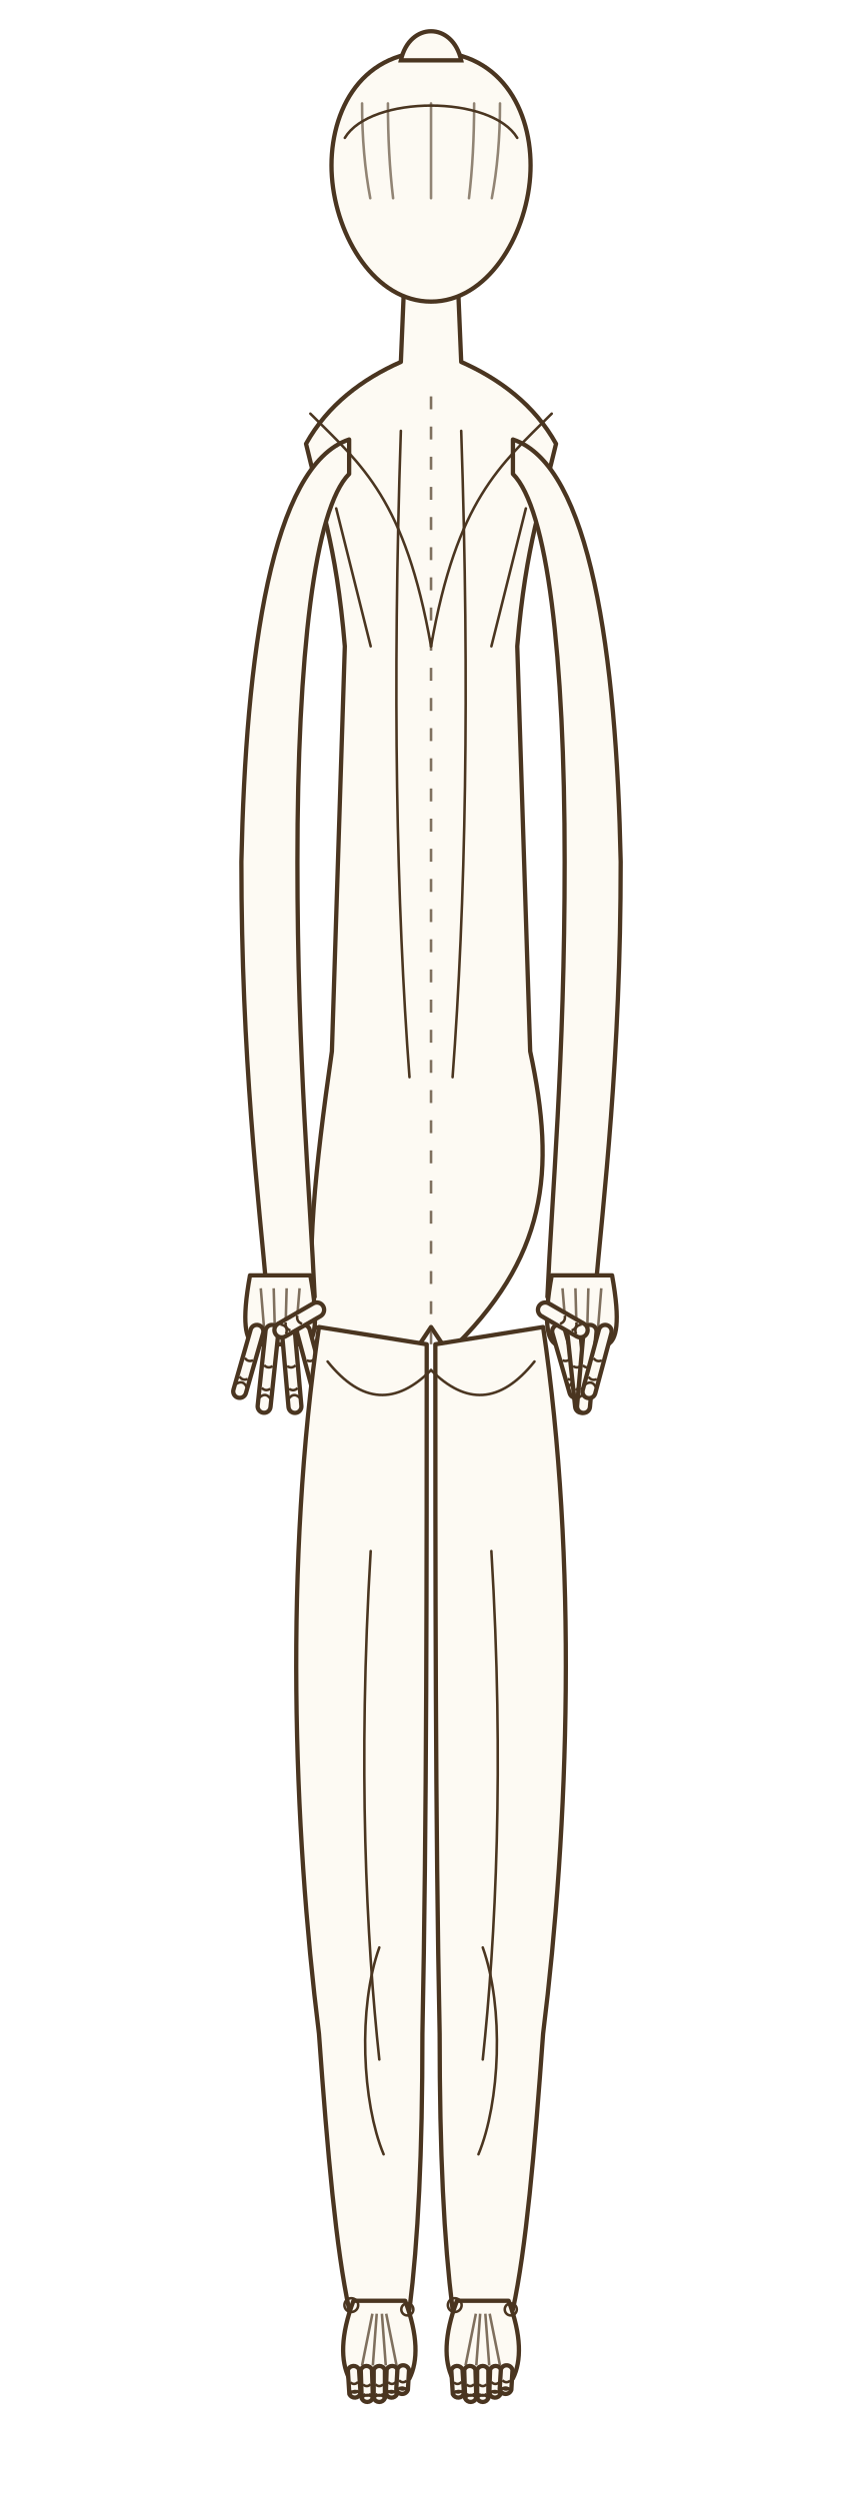
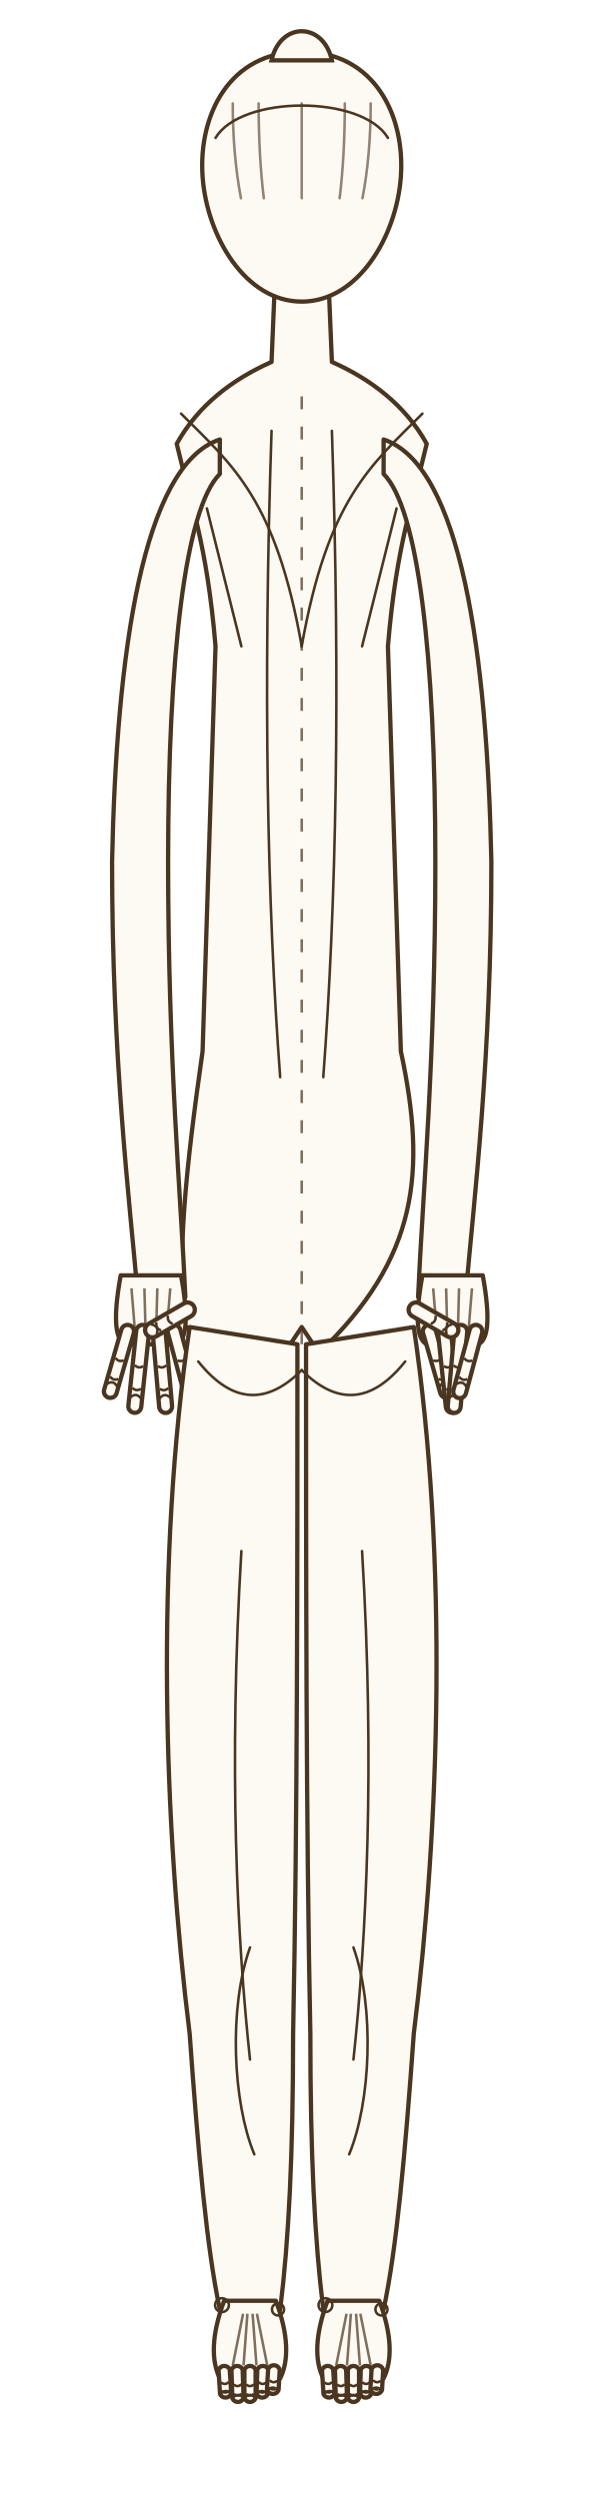
- <svg xmlns="http://www.w3.org/2000/svg" viewBox="0 0 200 580" width="200" height="580">
+ <svg xmlns="http://www.w3.org/2000/svg" viewBox="30 0 140 580">
  <path fill="#fdfaf3" stroke="#4a3520" stroke-width="1.0" stroke-linejoin="round" stroke-linecap="round" d="M 94 60 L 93 84 C 84 88 76 94 71 103 C 74 116 78 126 80 150 L 77 244 C 73 272 71 292 73 308 L 96 314 L 100 308 L 104 314 C 127 292 129 272 123 244 L 120 150 C 122 126 126 116 129 103 C 124 94 116 88 107 84 L 106 60 Z" />
  <path fill="#fdfaf3" stroke="#4a3520" stroke-width="1.0" stroke-linejoin="round" stroke-linecap="round" d="M 81 102 C 63 108 57 152 56 200 C 56 246 60 278 62 301 L 73 301 C 72 278 69 246 69 200 C 69 152 73 118 81 110 Z" />
  <path d="M 58 296 C 56 307, 57 311, 59 312 L 71 312 C 73 311, 74 307, 72 296 Z" fill="#fdfaf3" stroke="#4a3520" stroke-width="1.0" stroke-linejoin="round" />
  <path d="M 60.5 299 L 61.4 310" stroke="#4a3520" stroke-width="0.6" fill="none" opacity="0.7" />
  <path d="M 63.5 299 L 63.8 310" stroke="#4a3520" stroke-width="0.6" fill="none" opacity="0.7" />
  <path d="M 66.5 299 L 66.2 310" stroke="#4a3520" stroke-width="0.6" fill="none" opacity="0.7" />
  <path d="M 69.5 299 L 68.6 310" stroke="#4a3520" stroke-width="0.6" fill="none" opacity="0.7" />
  <g transform="rotate(16 59.6 309)">
    <path d="M 58.1 309.0 L 58.1 323.5 A 1.5 1.5 0 0 0 61.1 323.5 L 61.1 309.0 A 1.5 1.5 0 0 0 58.1 309.0 Z" fill="#fdfaf3" stroke="#4a3520" stroke-width="1.0" stroke-linejoin="round" />
    <path d="M 58.6 315.7 q 1.0 0.8 2.0 0" fill="none" stroke="#4a3520" stroke-width="0.6" />
    <path d="M 58.6 320.2 q 1.0 0.8 2.0 0" fill="none" stroke="#4a3520" stroke-width="0.6" />
    <path d="M 58.3 322.1 q 1.3 -1.5 2.6 0" fill="none" stroke="#4a3520" stroke-width="0.6" />
  </g>
  <g transform="rotate(6 63.1 309)">
    <path d="M 61.6 309.0 L 61.6 326.5 A 1.5 1.5 0 0 0 64.6 326.5 L 64.6 309.0 A 1.5 1.5 0 0 0 61.6 309.0 Z" fill="#fdfaf3" stroke="#4a3520" stroke-width="1.0" stroke-linejoin="round" />
    <path d="M 62.1 317.0 q 1.0 0.8 2.0 0" fill="none" stroke="#4a3520" stroke-width="0.6" />
    <path d="M 62.1 322.3 q 1.0 0.8 2.0 0" fill="none" stroke="#4a3520" stroke-width="0.6" />
    <path d="M 61.8 324.6 q 1.3 -1.5 2.6 0" fill="none" stroke="#4a3520" stroke-width="0.6" />
  </g>
  <g transform="rotate(-5 66.9 309)">
    <path d="M 65.4 309.0 L 65.4 326.5 A 1.5 1.5 0 0 0 68.4 326.5 L 68.4 309.0 A 1.5 1.5 0 0 0 65.4 309.0 Z" fill="#fdfaf3" stroke="#4a3520" stroke-width="1.0" stroke-linejoin="round" />
    <path d="M 65.9 317.0 q 1.0 0.8 2.0 0" fill="none" stroke="#4a3520" stroke-width="0.6" />
    <path d="M 65.9 322.3 q 1.0 0.8 2.0 0" fill="none" stroke="#4a3520" stroke-width="0.6" />
    <path d="M 65.6 324.6 q 1.3 -1.5 2.6 0" fill="none" stroke="#4a3520" stroke-width="0.6" />
  </g>
  <g transform="rotate(-15 70.4 309)">
    <path d="M 68.9 309.0 L 68.9 323.5 A 1.5 1.5 0 0 0 71.9 323.5 L 71.9 309.0 A 1.5 1.5 0 0 0 68.9 309.0 Z" fill="#fdfaf3" stroke="#4a3520" stroke-width="1.0" stroke-linejoin="round" />
    <path d="M 69.4 315.7 q 1.0 0.8 2.0 0" fill="none" stroke="#4a3520" stroke-width="0.6" />
    <path d="M 69.4 320.2 q 1.0 0.8 2.0 0" fill="none" stroke="#4a3520" stroke-width="0.6" />
    <path d="M 69.1 322.1 q 1.3 -1.5 2.6 0" fill="none" stroke="#4a3520" stroke-width="0.6" />
  </g>
  <g transform="rotate(60 73.5 304)">
    <path d="M 71.8 304.0 L 71.8 313.4 A 1.6 1.6 0 0 0 75.2 313.4 L 75.2 304.0 A 1.6 1.6 0 0 0 71.8 304.0 Z" fill="#fdfaf3" stroke="#4a3520" stroke-width="1.0" stroke-linejoin="round" />
    <path d="M 72.4 308.6 q 1.1 0.9 2.2 0" fill="none" stroke="#4a3520" stroke-width="0.6" />
    <path d="M 72.4 311.7 q 1.1 0.9 2.2 0" fill="none" stroke="#4a3520" stroke-width="0.6" />
    <path d="M 72.2 313.0 q 1.3 -1.5 2.6 0" fill="none" stroke="#4a3520" stroke-width="0.6" />
  </g>
  <path fill="#fdfaf3" stroke="#4a3520" stroke-width="1.0" stroke-linejoin="round" stroke-linecap="round" d="M 74 308 C 66 362 68 424 74 472 C 76 500 78 522 81 536 L 95 536 C 97 520 98 500 98 472 C 99 424 99 362 99 312 Z" />
  <path d="M 82 534 C 79 542, 79 548, 81 552 L 95 552 C 97 548, 97 542, 94 534 Z" fill="#fdfaf3" stroke="#4a3520" stroke-width="1.0" stroke-linejoin="round" />
  <circle cx="81.5" cy="535" r="1.6" fill="none" stroke="#4a3520" stroke-width="0.6" />
  <circle cx="94.5" cy="536" r="1.4" fill="none" stroke="#4a3520" stroke-width="0.6" />
  <path d="M 86.4 537 L 84 549" stroke="#4a3520" stroke-width="0.6" fill="none" opacity="0.7" />
  <path d="M 87.4 537 L 86.5 549" stroke="#4a3520" stroke-width="0.6" fill="none" opacity="0.7" />
  <path d="M 88.6 537 L 89.5 549" stroke="#4a3520" stroke-width="0.6" fill="none" opacity="0.7" />
  <path d="M 89.6 537 L 92 549" stroke="#4a3520" stroke-width="0.6" fill="none" opacity="0.7" />
  <g transform="rotate(-3.6 82 550)">
    <path d="M 80.7 550.0 L 80.7 555.6 A 1.4 1.4 0 0 0 83.3 555.6 L 83.3 550.0 A 1.4 1.4 0 0 0 80.7 550.0 Z" fill="#fdfaf3" stroke="#4a3520" stroke-width="1.0" stroke-linejoin="round" />
    <path d="M 81.1 552.9 q 0.9 0.8 1.8 0" fill="none" stroke="#4a3520" stroke-width="0.6" />
    <path d="M 81.1 554.9 q 0.9 0.8 1.8 0" fill="none" stroke="#4a3520" stroke-width="0.6" />
    <path d="M 80.7 555.7 q 1.3 -1.5 2.6 0" fill="none" stroke="#4a3520" stroke-width="0.6" />
  </g>
  <g transform="rotate(-1.8 85 550)">
    <path d="M 83.7 550.0 L 83.7 556.6 A 1.4 1.4 0 0 0 86.3 556.6 L 86.3 550.0 A 1.4 1.4 0 0 0 83.7 550.0 Z" fill="#fdfaf3" stroke="#4a3520" stroke-width="1.0" stroke-linejoin="round" />
    <path d="M 84.1 553.4 q 0.9 0.8 1.8 0" fill="none" stroke="#4a3520" stroke-width="0.6" />
    <path d="M 84.1 555.6 q 0.9 0.8 1.8 0" fill="none" stroke="#4a3520" stroke-width="0.6" />
    <path d="M 83.7 556.6 q 1.3 -1.5 2.6 0" fill="none" stroke="#4a3520" stroke-width="0.6" />
  </g>
  <g transform="rotate(0.0 88 550)">
    <path d="M 86.7 550.0 L 86.7 556.6 A 1.4 1.4 0 0 0 89.3 556.6 L 89.3 550.0 A 1.4 1.4 0 0 0 86.7 550.0 Z" fill="#fdfaf3" stroke="#4a3520" stroke-width="1.0" stroke-linejoin="round" />
    <path d="M 87.1 553.4 q 0.9 0.8 1.8 0" fill="none" stroke="#4a3520" stroke-width="0.6" />
    <path d="M 87.1 555.6 q 0.9 0.8 1.8 0" fill="none" stroke="#4a3520" stroke-width="0.6" />
    <path d="M 86.7 556.6 q 1.3 -1.5 2.6 0" fill="none" stroke="#4a3520" stroke-width="0.6" />
  </g>
  <g transform="rotate(1.8 91 550)">
    <path d="M 89.7 550.0 L 89.7 555.6 A 1.4 1.4 0 0 0 92.3 555.6 L 92.3 550.0 A 1.4 1.4 0 0 0 89.7 550.0 Z" fill="#fdfaf3" stroke="#4a3520" stroke-width="1.0" stroke-linejoin="round" />
    <path d="M 90.1 552.9 q 0.9 0.8 1.8 0" fill="none" stroke="#4a3520" stroke-width="0.6" />
    <path d="M 90.1 554.9 q 0.9 0.8 1.8 0" fill="none" stroke="#4a3520" stroke-width="0.6" />
    <path d="M 89.7 555.7 q 1.3 -1.5 2.6 0" fill="none" stroke="#4a3520" stroke-width="0.6" />
  </g>
  <g transform="rotate(3.36 93.6 550)">
    <path d="M 92.2 550.0 L 92.2 554.6 A 1.4 1.4 0 0 0 94.9 554.6 L 94.9 550.0 A 1.4 1.4 0 0 0 92.2 550.0 Z" fill="#fdfaf3" stroke="#4a3520" stroke-width="1.0" stroke-linejoin="round" />
    <path d="M 92.7 552.5 q 0.9 0.8 1.8 0" fill="none" stroke="#4a3520" stroke-width="0.6" />
    <path d="M 92.7 554.2 q 0.9 0.8 1.8 0" fill="none" stroke="#4a3520" stroke-width="0.6" />
    <path d="M 92.3 554.9 q 1.3 -1.5 2.6 0" fill="none" stroke="#4a3520" stroke-width="0.6" />
  </g>
  <path fill="#fdfaf3" stroke="#4a3520" stroke-width="1.0" stroke-linejoin="round" stroke-linecap="round" d="M 119 102 C 137 108 143 152 144 200 C 144 246 140 278 138 301 L 127 301 C 128 278 131 246 131 200 C 131 152 127 118 119 110 Z" />
  <path d="M 128 296 C 126 307, 127 311, 129 312 L 141 312 C 143 311, 144 307, 142 296 Z" fill="#fdfaf3" stroke="#4a3520" stroke-width="1.0" stroke-linejoin="round" />
  <path d="M 130.5 299 L 131.4 310" stroke="#4a3520" stroke-width="0.6" fill="none" opacity="0.7" />
  <path d="M 133.5 299 L 133.8 310" stroke="#4a3520" stroke-width="0.6" fill="none" opacity="0.7" />
  <path d="M 136.5 299 L 136.2 310" stroke="#4a3520" stroke-width="0.6" fill="none" opacity="0.7" />
  <path d="M 139.5 299 L 138.6 310" stroke="#4a3520" stroke-width="0.6" fill="none" opacity="0.7" />
  <g transform="rotate(-16 129.6 309)">
    <path d="M 128.1 309.0 L 128.1 323.5 A 1.5 1.5 0 0 0 131.1 323.5 L 131.1 309.0 A 1.5 1.5 0 0 0 128.1 309.0 Z" fill="#fdfaf3" stroke="#4a3520" stroke-width="1.0" stroke-linejoin="round" />
    <path d="M 128.6 315.7 q 1.0 0.8 2.0 0" fill="none" stroke="#4a3520" stroke-width="0.6" />
    <path d="M 128.6 320.2 q 1.0 0.8 2.0 0" fill="none" stroke="#4a3520" stroke-width="0.6" />
    <path d="M 128.3 322.1 q 1.3 -1.5 2.6 0" fill="none" stroke="#4a3520" stroke-width="0.6" />
  </g>
  <g transform="rotate(-6 133.1 309)">
    <path d="M 131.6 309.0 L 131.6 326.5 A 1.5 1.5 0 0 0 134.6 326.5 L 134.6 309.0 A 1.5 1.5 0 0 0 131.6 309.0 Z" fill="#fdfaf3" stroke="#4a3520" stroke-width="1.0" stroke-linejoin="round" />
    <path d="M 132.1 317.0 q 1.0 0.8 2.0 0" fill="none" stroke="#4a3520" stroke-width="0.6" />
    <path d="M 132.1 322.3 q 1.0 0.8 2.0 0" fill="none" stroke="#4a3520" stroke-width="0.6" />
    <path d="M 131.8 324.6 q 1.3 -1.5 2.6 0" fill="none" stroke="#4a3520" stroke-width="0.6" />
  </g>
  <g transform="rotate(5 136.9 309)">
    <path d="M 135.4 309.0 L 135.4 326.5 A 1.5 1.5 0 0 0 138.4 326.5 L 138.4 309.0 A 1.5 1.5 0 0 0 135.4 309.0 Z" fill="#fdfaf3" stroke="#4a3520" stroke-width="1.0" stroke-linejoin="round" />
    <path d="M 135.9 317.0 q 1.0 0.8 2.0 0" fill="none" stroke="#4a3520" stroke-width="0.6" />
    <path d="M 135.9 322.3 q 1.0 0.8 2.0 0" fill="none" stroke="#4a3520" stroke-width="0.6" />
    <path d="M 135.6 324.6 q 1.3 -1.5 2.6 0" fill="none" stroke="#4a3520" stroke-width="0.6" />
  </g>
  <g transform="rotate(15 140.4 309)">
    <path d="M 138.9 309.0 L 138.9 323.5 A 1.5 1.5 0 0 0 141.9 323.5 L 141.9 309.0 A 1.5 1.5 0 0 0 138.9 309.0 Z" fill="#fdfaf3" stroke="#4a3520" stroke-width="1.0" stroke-linejoin="round" />
    <path d="M 139.4 315.7 q 1.0 0.8 2.0 0" fill="none" stroke="#4a3520" stroke-width="0.6" />
    <path d="M 139.4 320.2 q 1.0 0.8 2.0 0" fill="none" stroke="#4a3520" stroke-width="0.6" />
    <path d="M 139.1 322.1 q 1.3 -1.5 2.6 0" fill="none" stroke="#4a3520" stroke-width="0.6" />
  </g>
  <g transform="rotate(-60 126.5 304)">
    <path d="M 124.8 304.0 L 124.8 313.4 A 1.6 1.6 0 0 0 128.2 313.4 L 128.2 304.0 A 1.6 1.6 0 0 0 124.8 304.0 Z" fill="#fdfaf3" stroke="#4a3520" stroke-width="1.0" stroke-linejoin="round" />
    <path d="M 125.4 308.6 q 1.1 0.9 2.2 0" fill="none" stroke="#4a3520" stroke-width="0.6" />
    <path d="M 125.4 311.7 q 1.1 0.9 2.2 0" fill="none" stroke="#4a3520" stroke-width="0.6" />
    <path d="M 125.2 313.0 q 1.3 -1.5 2.6 0" fill="none" stroke="#4a3520" stroke-width="0.6" />
  </g>
  <path fill="#fdfaf3" stroke="#4a3520" stroke-width="1.0" stroke-linejoin="round" stroke-linecap="round" d="M 126 308 C 134 362 132 424 126 472 C 124 500 122 522 119 536 L 105 536 C 103 520 102 500 102 472 C 101 424 101 362 101 312 Z" />
  <path d="M 106 534 C 103 542, 103 548, 105 552 L 119 552 C 121 548, 121 542, 118 534 Z" fill="#fdfaf3" stroke="#4a3520" stroke-width="1.0" stroke-linejoin="round" />
  <circle cx="105.5" cy="535" r="1.6" fill="none" stroke="#4a3520" stroke-width="0.6" />
  <circle cx="118.5" cy="536" r="1.4" fill="none" stroke="#4a3520" stroke-width="0.6" />
  <path d="M 110.4 537 L 108 549" stroke="#4a3520" stroke-width="0.6" fill="none" opacity="0.7" />
  <path d="M 111.4 537 L 110.5 549" stroke="#4a3520" stroke-width="0.6" fill="none" opacity="0.7" />
  <path d="M 112.6 537 L 113.5 549" stroke="#4a3520" stroke-width="0.6" fill="none" opacity="0.7" />
  <path d="M 113.6 537 L 116 549" stroke="#4a3520" stroke-width="0.6" fill="none" opacity="0.7" />
  <g transform="rotate(-3.6 106 550)">
    <path d="M 104.7 550.0 L 104.7 555.6 A 1.4 1.4 0 0 0 107.3 555.6 L 107.3 550.0 A 1.4 1.4 0 0 0 104.7 550.0 Z" fill="#fdfaf3" stroke="#4a3520" stroke-width="1.0" stroke-linejoin="round" />
    <path d="M 105.1 552.9 q 0.9 0.8 1.8 0" fill="none" stroke="#4a3520" stroke-width="0.6" />
    <path d="M 105.1 554.9 q 0.9 0.8 1.8 0" fill="none" stroke="#4a3520" stroke-width="0.6" />
    <path d="M 104.7 555.7 q 1.3 -1.5 2.6 0" fill="none" stroke="#4a3520" stroke-width="0.6" />
  </g>
  <g transform="rotate(-1.8 109 550)">
    <path d="M 107.7 550.0 L 107.7 556.6 A 1.4 1.4 0 0 0 110.3 556.6 L 110.3 550.0 A 1.4 1.4 0 0 0 107.7 550.0 Z" fill="#fdfaf3" stroke="#4a3520" stroke-width="1.0" stroke-linejoin="round" />
    <path d="M 108.1 553.4 q 0.9 0.8 1.8 0" fill="none" stroke="#4a3520" stroke-width="0.6" />
    <path d="M 108.1 555.6 q 0.9 0.8 1.8 0" fill="none" stroke="#4a3520" stroke-width="0.6" />
    <path d="M 107.7 556.6 q 1.3 -1.5 2.6 0" fill="none" stroke="#4a3520" stroke-width="0.6" />
  </g>
  <g transform="rotate(0.0 112 550)">
    <path d="M 110.7 550.0 L 110.7 556.6 A 1.4 1.4 0 0 0 113.3 556.6 L 113.3 550.0 A 1.4 1.4 0 0 0 110.7 550.0 Z" fill="#fdfaf3" stroke="#4a3520" stroke-width="1.0" stroke-linejoin="round" />
    <path d="M 111.1 553.4 q 0.9 0.8 1.8 0" fill="none" stroke="#4a3520" stroke-width="0.6" />
    <path d="M 111.1 555.6 q 0.9 0.8 1.8 0" fill="none" stroke="#4a3520" stroke-width="0.6" />
    <path d="M 110.7 556.6 q 1.3 -1.5 2.6 0" fill="none" stroke="#4a3520" stroke-width="0.6" />
  </g>
  <g transform="rotate(1.8 115 550)">
    <path d="M 113.7 550.0 L 113.7 555.6 A 1.4 1.4 0 0 0 116.3 555.6 L 116.3 550.0 A 1.4 1.4 0 0 0 113.7 550.0 Z" fill="#fdfaf3" stroke="#4a3520" stroke-width="1.0" stroke-linejoin="round" />
    <path d="M 114.1 552.9 q 0.9 0.8 1.8 0" fill="none" stroke="#4a3520" stroke-width="0.6" />
    <path d="M 114.1 554.9 q 0.9 0.8 1.8 0" fill="none" stroke="#4a3520" stroke-width="0.6" />
    <path d="M 113.7 555.7 q 1.3 -1.5 2.6 0" fill="none" stroke="#4a3520" stroke-width="0.6" />
  </g>
  <g transform="rotate(3.36 117.6 550)">
    <path d="M 116.2 550.0 L 116.2 554.6 A 1.4 1.4 0 0 0 118.9 554.6 L 118.9 550.0 A 1.4 1.4 0 0 0 116.2 550.0 Z" fill="#fdfaf3" stroke="#4a3520" stroke-width="1.0" stroke-linejoin="round" />
    <path d="M 116.7 552.5 q 0.9 0.8 1.8 0" fill="none" stroke="#4a3520" stroke-width="0.6" />
    <path d="M 116.7 554.2 q 0.9 0.8 1.8 0" fill="none" stroke="#4a3520" stroke-width="0.6" />
    <path d="M 116.3 554.9 q 1.3 -1.5 2.6 0" fill="none" stroke="#4a3520" stroke-width="0.6" />
  </g>
  <path fill="#fdfaf3" stroke="#4a3520" stroke-width="1.0" stroke-linejoin="round" stroke-linecap="round" d="M 100 12 C 83 12 76 27 77 41 C 78 55 87 70 100 70 C 113 70 122 55 123 41 C 124 27 117 12 100 12 Z" />
  <path fill="none" stroke="#4a3520" stroke-width="0.6" stroke-linecap="round" d="M 72 96 C 84 108 94 116 100 150" />
  <path fill="none" stroke="#4a3520" stroke-width="0.6" stroke-linecap="round" d="M 78 118 L 86 150" />
  <path fill="none" stroke="#4a3520" stroke-width="0.6" stroke-linecap="round" d="M 93 100 C 91 160 92 210 95 250" />
  <path fill="none" stroke="#4a3520" stroke-width="0.6" stroke-linecap="round" d="M 76 316 C 84 326 92 326 100 318" />
  <path fill="none" stroke="#4a3520" stroke-width="0.6" stroke-linecap="round" d="M 86 360 C 83 410 85 450 88 478" />
  <path fill="none" stroke="#4a3520" stroke-width="0.6" stroke-linecap="round" d="M 88 452 C 83 466 84 488 89 500" />
  <path fill="none" stroke="#4a3520" stroke-width="0.6" stroke-linecap="round" d="M 128 96 C 116 108 106 116 100 150" />
  <path fill="none" stroke="#4a3520" stroke-width="0.6" stroke-linecap="round" d="M 122 118 L 114 150" />
  <path fill="none" stroke="#4a3520" stroke-width="0.6" stroke-linecap="round" d="M 107 100 C 109 160 108 210 105 250" />
  <path fill="none" stroke="#4a3520" stroke-width="0.6" stroke-linecap="round" d="M 124 316 C 116 326 108 326 100 318" />
  <path fill="none" stroke="#4a3520" stroke-width="0.6" stroke-linecap="round" d="M 114 360 C 117 410 115 450 112 478" />
  <path fill="none" stroke="#4a3520" stroke-width="0.6" stroke-linecap="round" d="M 112 452 C 117 466 116 488 111 500" />
  <path d="M 93 14 C 95 5 105 5 107 14 Z" fill="#fdfaf3" stroke="#4a3520" stroke-width="1.0" />
  <path fill="none" stroke="#4a3520" stroke-width="0.6" stroke-linecap="round" d="M 80 32 C 86 22 114 22 120 32" />
  <path fill="none" stroke="#4a3520" stroke-width="0.6" stroke-linecap="round" d="M 84 24 q 0 12 1.9 22" opacity="0.6" />
  <path fill="none" stroke="#4a3520" stroke-width="0.6" stroke-linecap="round" d="M 90 24 q 0 12 1.2 22" opacity="0.6" />
  <path fill="none" stroke="#4a3520" stroke-width="0.6" stroke-linecap="round" d="M 100 24 q 0 12 0.0 22" opacity="0.6" />
  <path fill="none" stroke="#4a3520" stroke-width="0.6" stroke-linecap="round" d="M 110 24 q 0 12 -1.2 22" opacity="0.6" />
  <path fill="none" stroke="#4a3520" stroke-width="0.6" stroke-linecap="round" d="M 116 24 q 0 12 -1.9 22" opacity="0.6" />
  <line x1="100" y1="92" x2="100" y2="312" stroke="#4a3520" stroke-width="0.6" stroke-dasharray="3 4" opacity="0.7" />
</svg>
